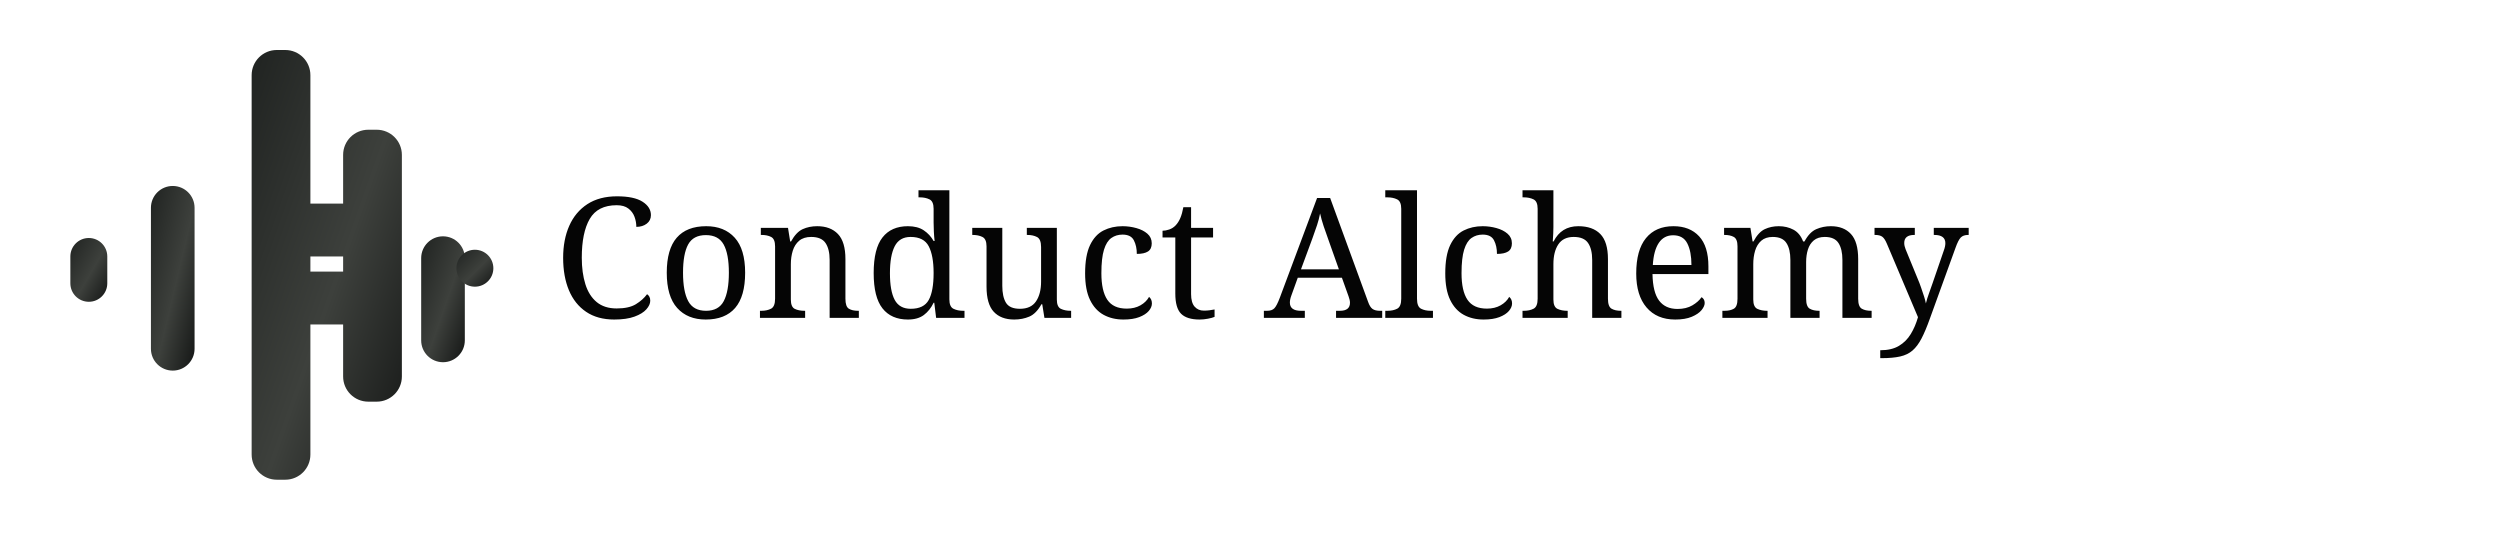
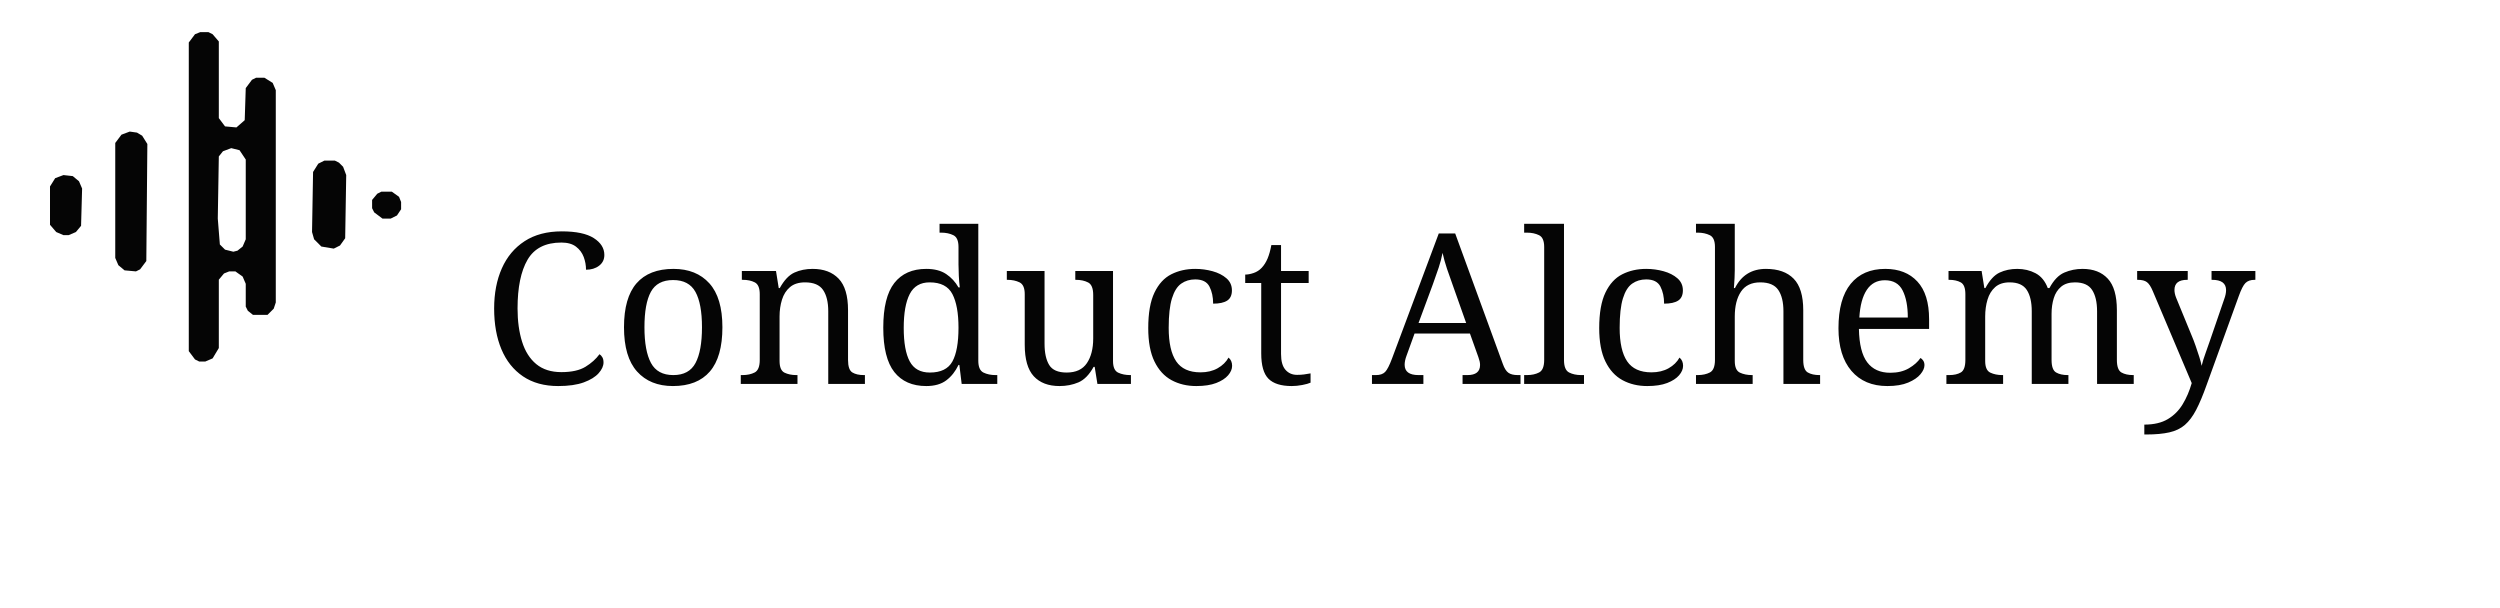
- <svg xmlns="http://www.w3.org/2000/svg" width="1400" height="300" viewBox="0 0 1400 300" role="img" aria-label="Conduct Alchemy logo">
-   <defs>
-     <linearGradient id="motif" x1="0" y1="0" x2="1" y2="1">
-       <stop offset="0" stop-color="#202321" />
-       <stop offset="0.55" stop-color="#3d403c" />
-       <stop offset="1" stop-color="#141615" />
-     </linearGradient>
-   </defs>
-   <g transform="translate(30 28) scale(.47)" fill="url(#motif)">
-     <rect x="20" y="224" width="44" height="76" rx="22" />
-     <rect x="116" y="162" width="52" height="220" rx="26" />
-     <path d="M236 30c0-16.6 13.4-30 30-30h10c16.6 0 30 13.4 30 30v153h39v-58c0-16.6 13.4-30 30-30h10c16.6 0 30 13.4 30 30v264c0 16.6-13.4 30-30 30h-10c-16.6 0-30-13.4-30-30v-62h-39v155c0 16.6-13.4 30-30 30h-10c-16.6 0-30-13.4-30-30V30Zm70 216v18h39v-18h-39Z" />
-     <rect x="438" y="222" width="52" height="150" rx="26" />
-     <circle cx="502" cy="260" r="22" />
+ <svg xmlns="http://www.w3.org/2000/svg" width="1400" height="340" viewBox="0 0 1400 340" role="img" aria-label="Conduct Alchemy logo">
+   <g fill="#050505">
+     <g transform="translate(28 18) scale(.58)">
+       <path fill-rule="evenodd" d="M 316 156 L 311 162 L 311 170 L 313 174 L 321 180 L 329 180 L 335 177 L 339 171 L 339 164 L 337 159 L 330 154 L 320 154 Z M 13 138 L 5 141 L 0 149 L 0 186 L 6 193 L 13 196 L 18 196 L 25 193 L 30 187 L 31 151 L 28 144 L 22 139 Z M 265 124 L 259 127 L 254 135 L 253 193 L 255 200 L 262 207 L 274 209 L 280 206 L 285 199 L 286 138 L 283 130 L 279 126 L 275 124 Z M 77 96 L 69 99 L 63 107 L 63 218 L 66 225 L 72 230 L 83 231 L 87 229 L 93 221 L 94 108 L 89 100 L 84 97 Z M 145 0 L 140 2 L 134 10 L 134 308 L 140 316 L 144 318 L 150 318 L 157 315 L 163 305 L 163 239 L 168 233 L 173 231 L 179 231 L 186 236 L 189 243 L 189 265 L 191 269 L 196 273 L 210 273 L 216 267 L 218 261 L 218 56 L 215 49 L 207 44 L 199 44 L 195 46 L 189 54 L 188 85 L 180 92 L 169 91 L 163 83 L 163 9 L 157 2 L 153 0 Z M 175 112 L 183 114 L 189 123 L 189 200 L 186 207 L 181 211 L 177 212 L 169 210 L 164 205 L 162 180 L 163 120 L 167 115 Z" />
+     </g>
+     <text x="270" y="215" font-size="118" font-family="Cormorant Garamond, Georgia, serif" font-weight="500" letter-spacing="0.5">Conduct Alchemy</text>
  </g>
-   <text x="310" y="178" fill="#050505" font-size="94" font-family="Cormorant Garamond, Georgia, serif" font-weight="500" letter-spacing="0.5">Conduct Alchemy</text>
</svg>
